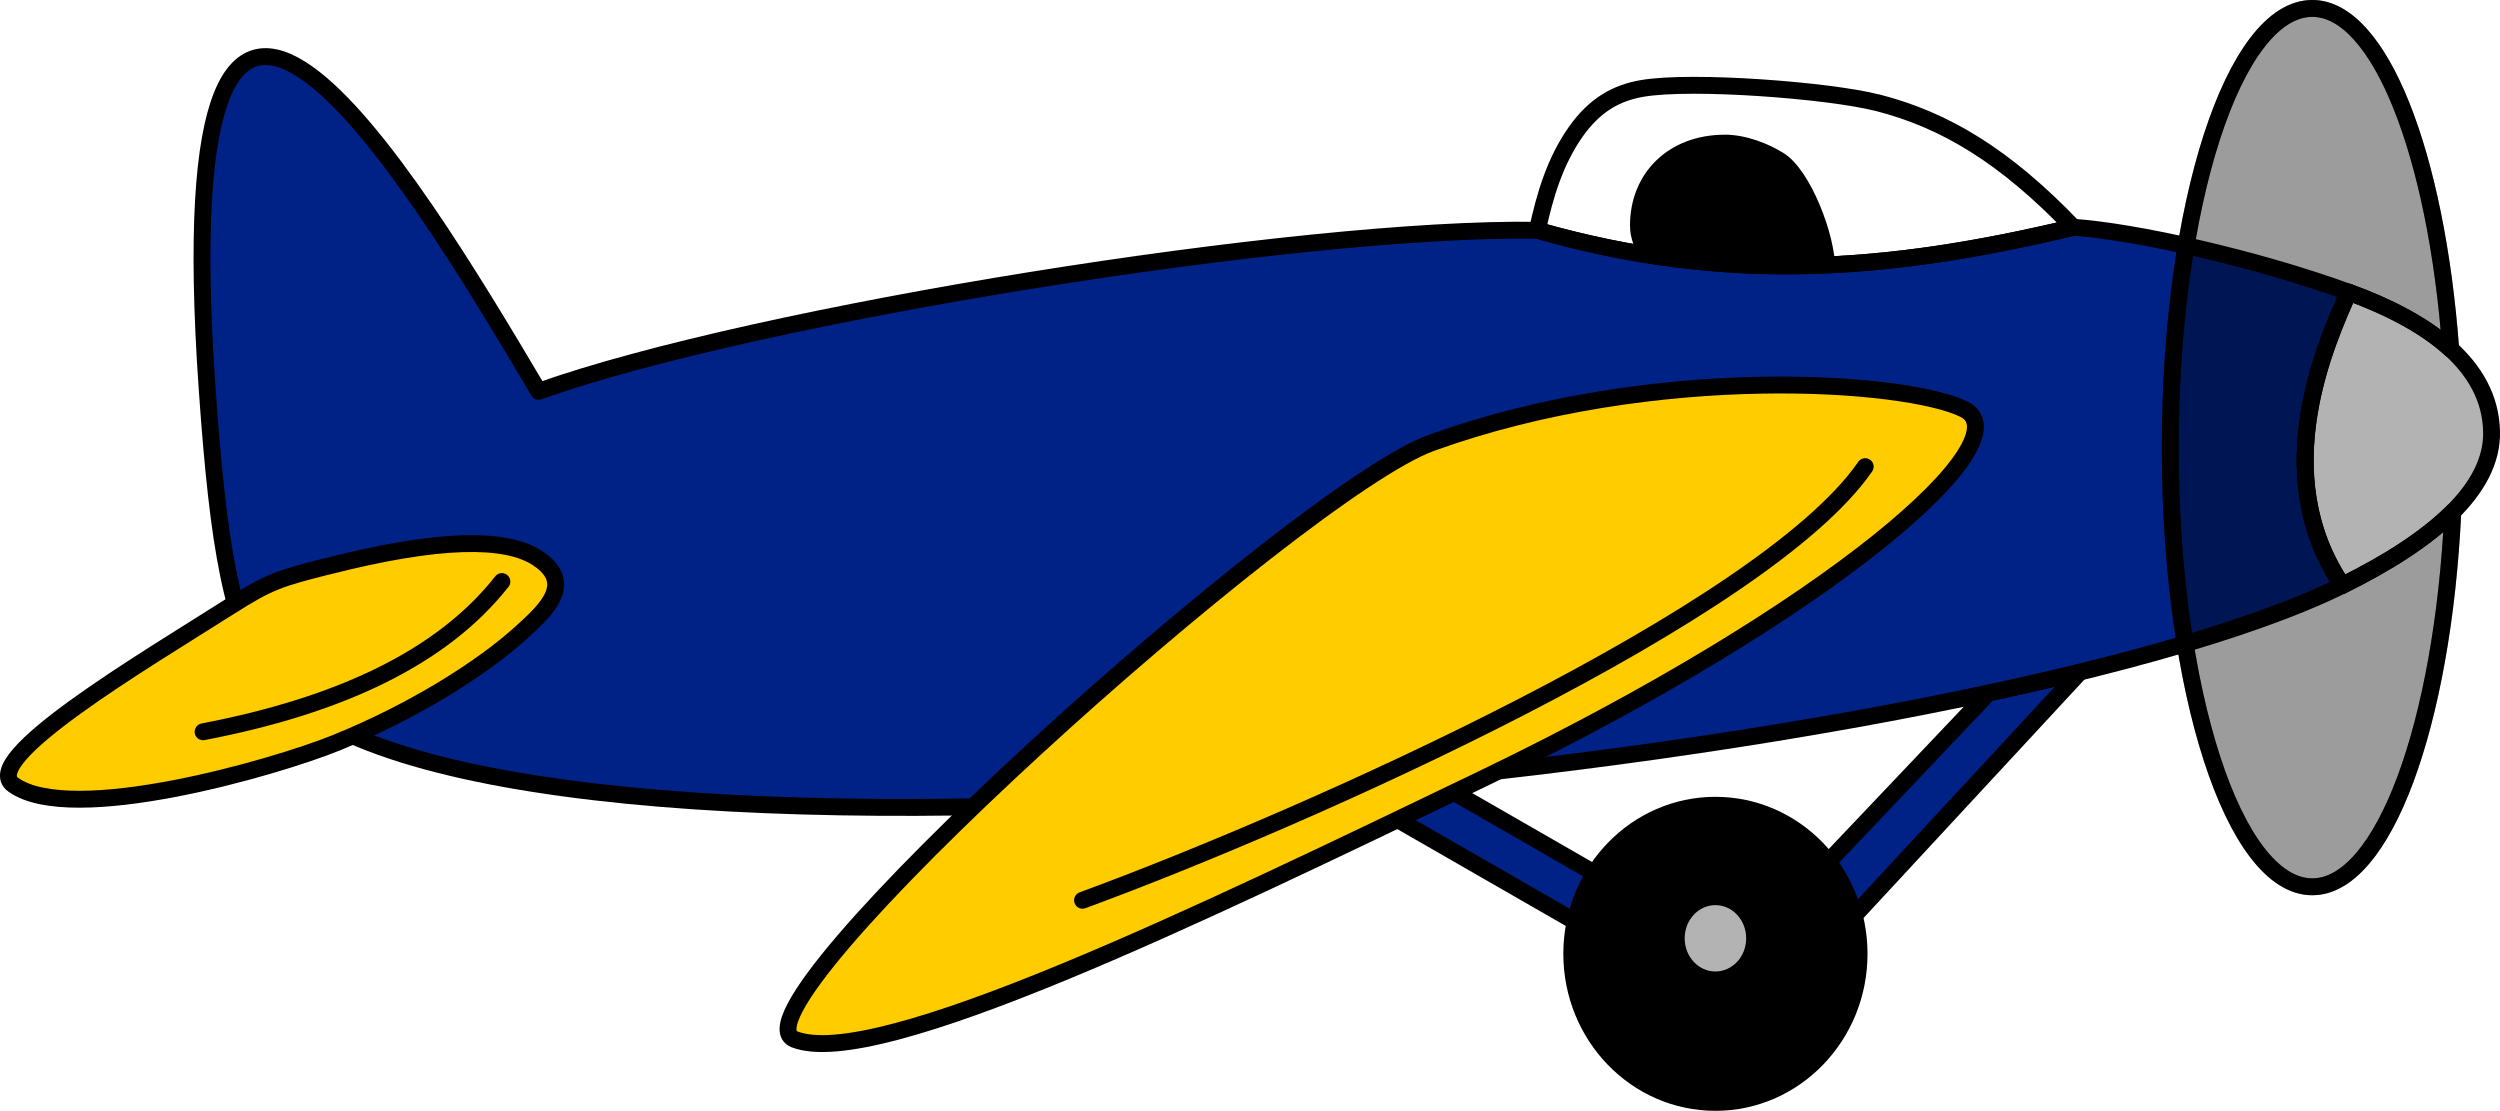
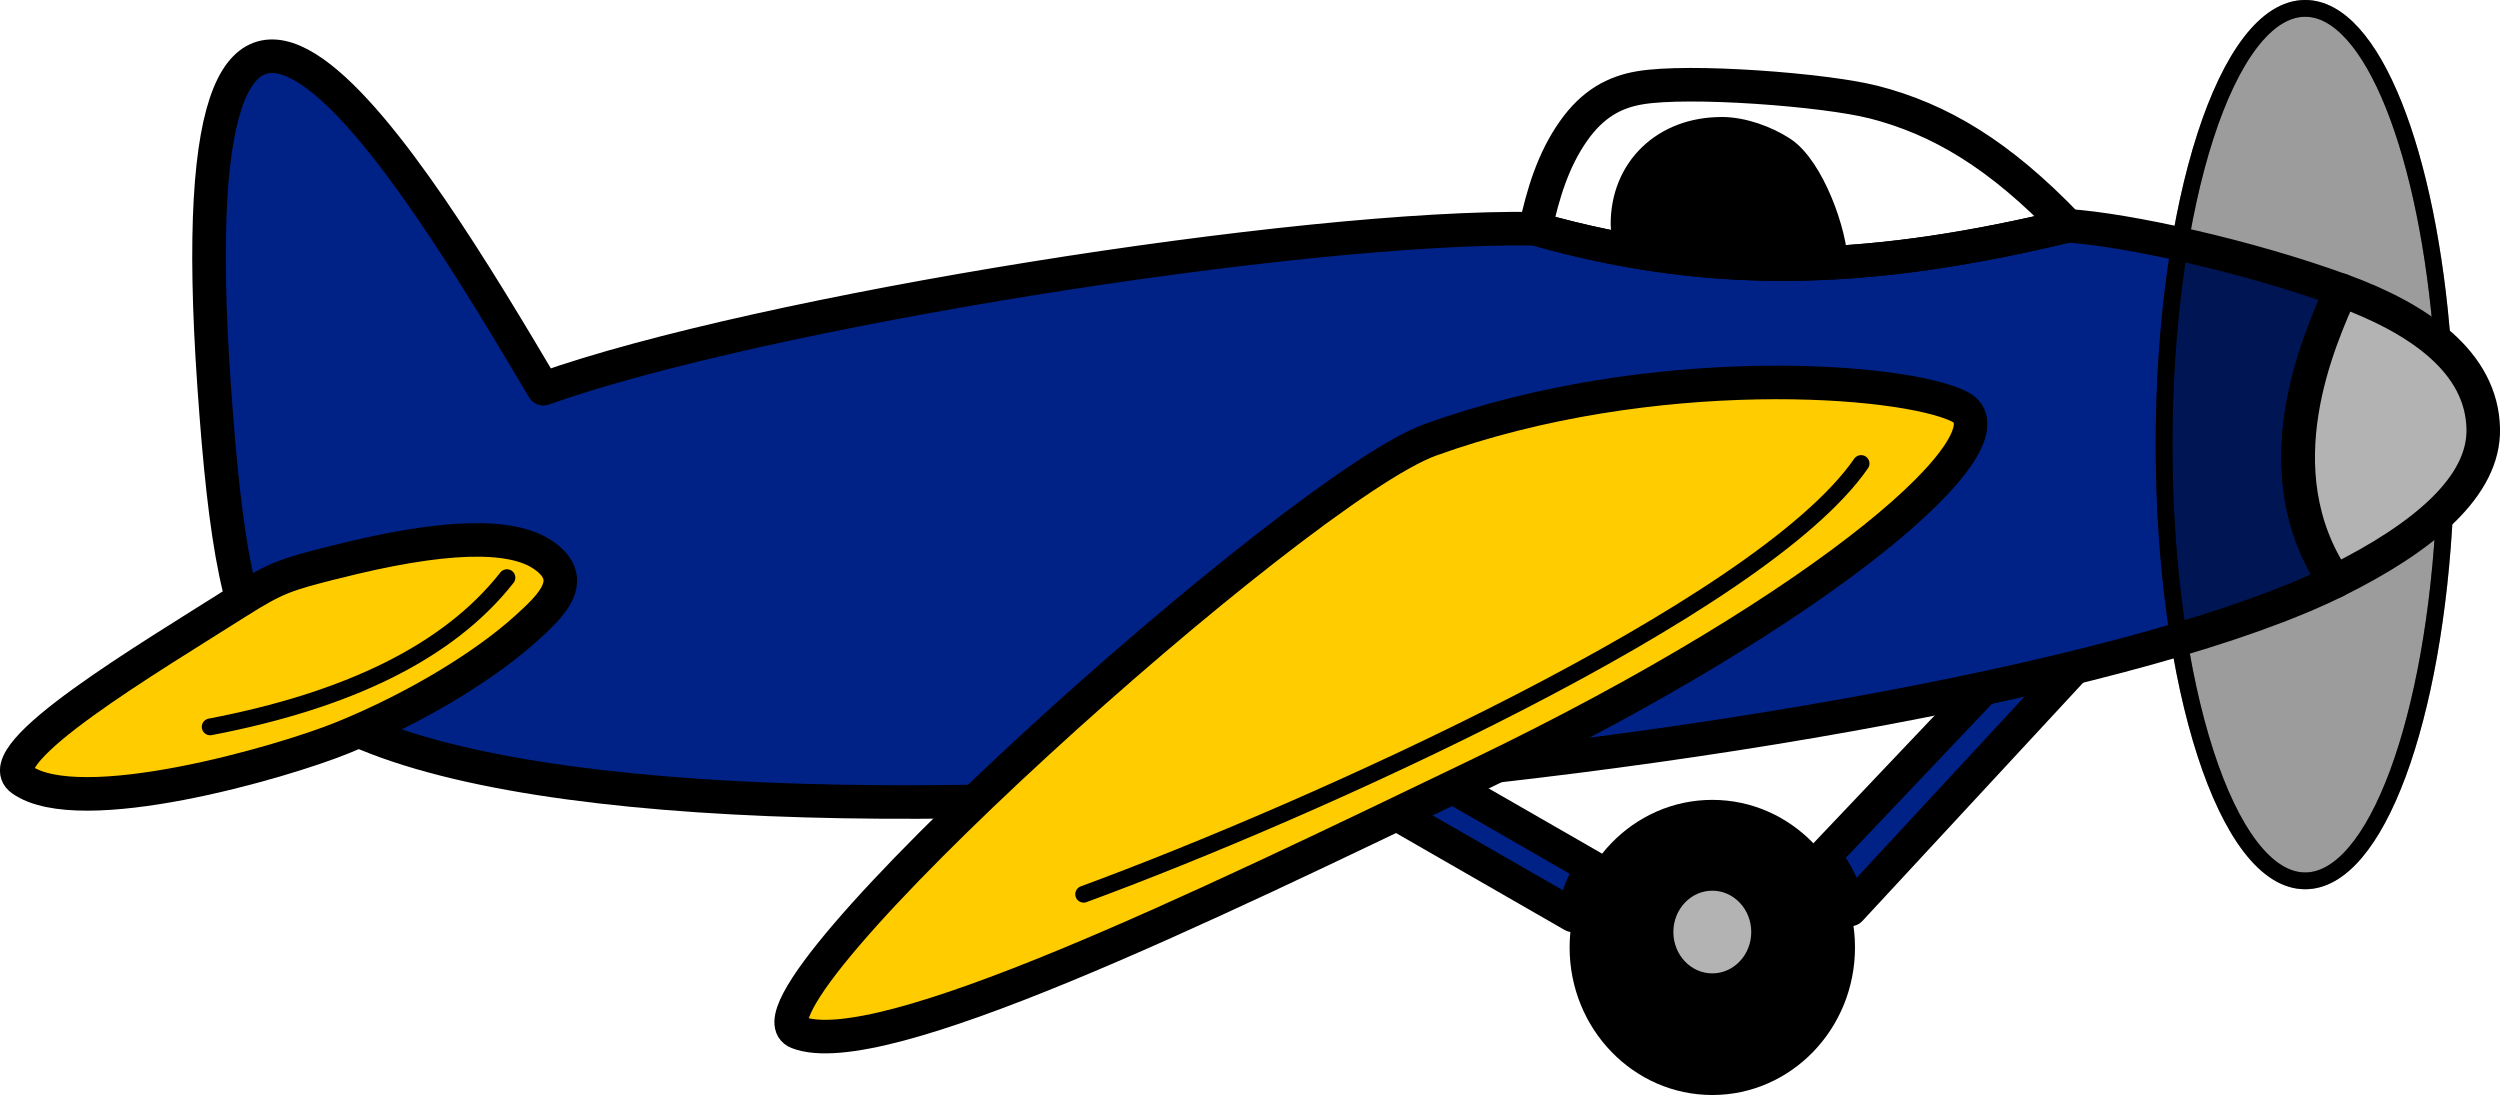
- <svg xmlns="http://www.w3.org/2000/svg" xml:space="preserve" width="39.158mm" height="17.4mm" version="1.1" style="shape-rendering:geometricPrecision; text-rendering:geometricPrecision; image-rendering:optimizeQuality; fill-rule:evenodd; clip-rule:evenodd" viewBox="0 0 39158 17400">
+ <svg xmlns="http://www.w3.org/2000/svg" xml:space="preserve" width="39.422mm" height="17.267mm" version="1.1" style="shape-rendering:geometricPrecision; text-rendering:geometricPrecision; image-rendering:optimizeQuality; fill-rule:evenodd; clip-rule:evenodd" viewBox="0 0 39422 17267">
  <defs>
    <style type="text/css">
   
-     .str1 {stroke:black;stroke-width:264.599;stroke-linecap:round;stroke-linejoin:round;stroke-opacity:0.388}
-     .str0 {stroke:black;stroke-width:264.599;stroke-linecap:round;stroke-linejoin:round}
+     .str2 {stroke:black;stroke-width:264.598;stroke-linecap:round;stroke-linejoin:round;stroke-opacity:0.388}
+     .str1 {stroke:black;stroke-width:264.598;stroke-linecap:round;stroke-linejoin:round}
+     .str0 {stroke:black;stroke-width:529.196;stroke-linecap:round;stroke-linejoin:round}
    .fil4 {fill:none}
    .fil0 {fill:black}
    .fil2 {fill:#002287}
    .fil1 {fill:#B3B3B3}
    .fil3 {fill:#FFCC00}
    .fil5 {fill:black;fill-opacity:0.388}
   
  </style>
  </defs>
  <g id="Layer_x0020_1">
-     <g id="_834803264">
-       <path class="fil0" d="M27013 2109c325,0 684,135 934,296 420,269 798,1281 798,1801 0,829 -1015,972 -1481,827 -466,-145 -1733,-672 -1733,-1501 0,-829 612,-1422 1482,-1422z" />
-       <ellipse class="fil0 str0" cx="26869" cy="14940" rx="2250" ry="2327" />
-       <ellipse class="fil1 str0" cx="26869" cy="14697" rx="614" ry="652" />
-       <path class="fil2 str0" d="M22395 12193l2583 1485c-143,228 -248,484 -306,757l-3671 -2110c465,-41 930,-85 1394,-132z" />
-       <path class="fil2 str0" d="M28636 13499l2510 -2645c497,-107 975,-216 1432,-328l-3535 3816c-80,-311 -220,-597 -408,-842z" />
-       <path class="fil2 str0" d="M36688 9169c-5851,2892 -29272,5359 -32442,1475 -606,-743 -828,-2067 -1002,-4566 -678,-9721 3119,-3454 5193,51 3402,-1213 11965,-2582 15643,-2522 2943,840 5464,655 8394,-47 940,63 2827,475 4313,1017 -335,762 -1291,2831 -99,4592z" />
-       <path class="fil3 str0" d="M5119 8873c1758,-450 2806,-459 3304,-128 589,392 126,815 -259,1164 -621,563 -1692,1235 -2892,1723 -965,393 -4150,1310 -5062,661 -560,-398 2021,-1924 3392,-2794 626,-397 782,-439 1516,-627z" />
-       <path class="fil4 str0" d="M7861 9109c-938,1193 -2548,1944 -4680,2353" />
-       <path class="fil5 str1" d="M36218 132c1057,0 1942,2280 2168,5336 -405,-371 -971,-662 -1599,-891 -335,762 -1291,2831 -99,4592 725,-358 1322,-743 1731,-1152 -157,3322 -1083,5873 -2201,5873 -1229,0 -2225,-3080 -2225,-6879 0,-3799 996,-6879 2225,-6879z" />
-       <path class="fil1 str0" d="M36688 9169c1424,-704 2356,-1510 2338,-2406 -21,-1052 -1009,-1738 -2238,-2187 -335,762 -1291,2831 -99,4592z" />
-       <path class="fil3 str0" d="M22421 6936c3497,-1262 7451,-969 8342,-526 961,478 -2022,3131 -7558,5796 -4460,2147 -9473,4573 -10759,4074 -1166,-453 7901,-8596 9975,-9344z" />
-       <path class="fil4 str0" d="M29215 7309c-1581,2289 -8666,5470 -12259,6792" />
-       <path class="fil4 str0" d="M29406 1608c1059,271 1996,834 3068,1952 -2930,701 -5451,886 -8394,47 118,-554 280,-1085 598,-1538 306,-436 652,-617 1045,-684 780,-134 2925,30 3683,224z" />
-       <path class="fil4 str0" d="M36218 132c1057,0 1942,2280 2168,5336 -405,-371 -971,-662 -1599,-891 -335,762 -1291,2831 -99,4592 725,-358 1322,-743 1731,-1152 -157,3322 -1083,5873 -2201,5873 -1229,0 -2225,-3080 -2225,-6879 0,-3799 996,-6879 2225,-6879z" />
+     <g id="_838382640">
+       <path class="fil0 str0" d="M27145 2109c325,0 684,135 934,296 420,269 798,1281 798,1801 0,829 -1015,972 -1481,827 -466,-145 -1733,-672 -1733,-1501 0,-829 612,-1422 1482,-1422z" />
+       <ellipse class="fil0" cx="27001" cy="14940" rx="2250" ry="2327" />
+       <ellipse class="fil1" cx="27001" cy="14697" rx="614" ry="652" />
+       <path class="fil2 str0" d="M22527 12193l2583 1485c-143,228 -248,484 -306,757l-3671 -2110c465,-41 930,-85 1394,-132z" />
+       <path class="fil2 str0" d="M28768 13499l2510 -2645c497,-107 975,-216 1432,-328l-3535 3816c-80,-311 -220,-597 -408,-842z" />
+       <path class="fil2 str0" d="M36820 9169c-5851,2892 -29272,5359 -32442,1475 -606,-743 -828,-2067 -1002,-4566 -678,-9721 3119,-3454 5193,51 3402,-1213 11965,-2582 15642,-2522 2943,840 5464,655 8394,-47 940,63 2827,475 4313,1017 -335,762 -1291,2831 -99,4592z" />
+       <path class="fil3 str0" d="M5251 8873c1758,-450 2806,-459 3304,-128 589,392 126,815 -259,1164 -621,563 -1692,1235 -2892,1723 -965,393 -4150,1310 -5062,661 -560,-398 2021,-1924 3392,-2794 626,-397 782,-439 1516,-627z" />
+       <path class="fil4 str1" d="M7994 9109c-938,1193 -2548,1944 -4680,2353" />
+       <path class="fil5 str2" d="M36350 132c1057,0 1942,2280 2168,5336 -405,-371 -971,-662 -1599,-891 -335,762 -1291,2831 -99,4592 725,-358 1322,-743 1731,-1152 -157,3322 -1083,5873 -2201,5873 -1229,0 -2225,-3080 -2225,-6879 0,-3799 996,-6879 2225,-6879z" />
+       <path class="fil1 str0" d="M36820 9169c1424,-704 2356,-1510 2338,-2406 -21,-1052 -1009,-1738 -2238,-2187 -335,762 -1291,2831 -99,4592z" />
+       <path class="fil3 str0" d="M22554 6936c3497,-1262 7451,-969 8342,-526 961,478 -2022,3131 -7558,5796 -4460,2147 -9473,4573 -10759,4074 -1166,-453 7901,-8596 9975,-9344z" />
+       <path class="fil4 str1" d="M29347 7309c-1581,2289 -8666,5470 -12259,6792" />
+       <path class="fil4 str0" d="M29538 1608c1059,271 1996,834 3068,1952 -2930,701 -5451,886 -8394,47 118,-554 280,-1085 598,-1538 306,-436 652,-617 1045,-684 780,-134 2925,30 3683,224z" />
+       <path class="fil4 str1" d="M36350 132c1057,0 1942,2280 2168,5336 -405,-371 -971,-662 -1599,-891 -335,762 -1291,2831 -99,4592 725,-358 1322,-743 1731,-1152 -157,3322 -1083,5873 -2201,5873 -1229,0 -2225,-3080 -2225,-6879 0,-3799 996,-6879 2225,-6879z" />
    </g>
  </g>
</svg>
